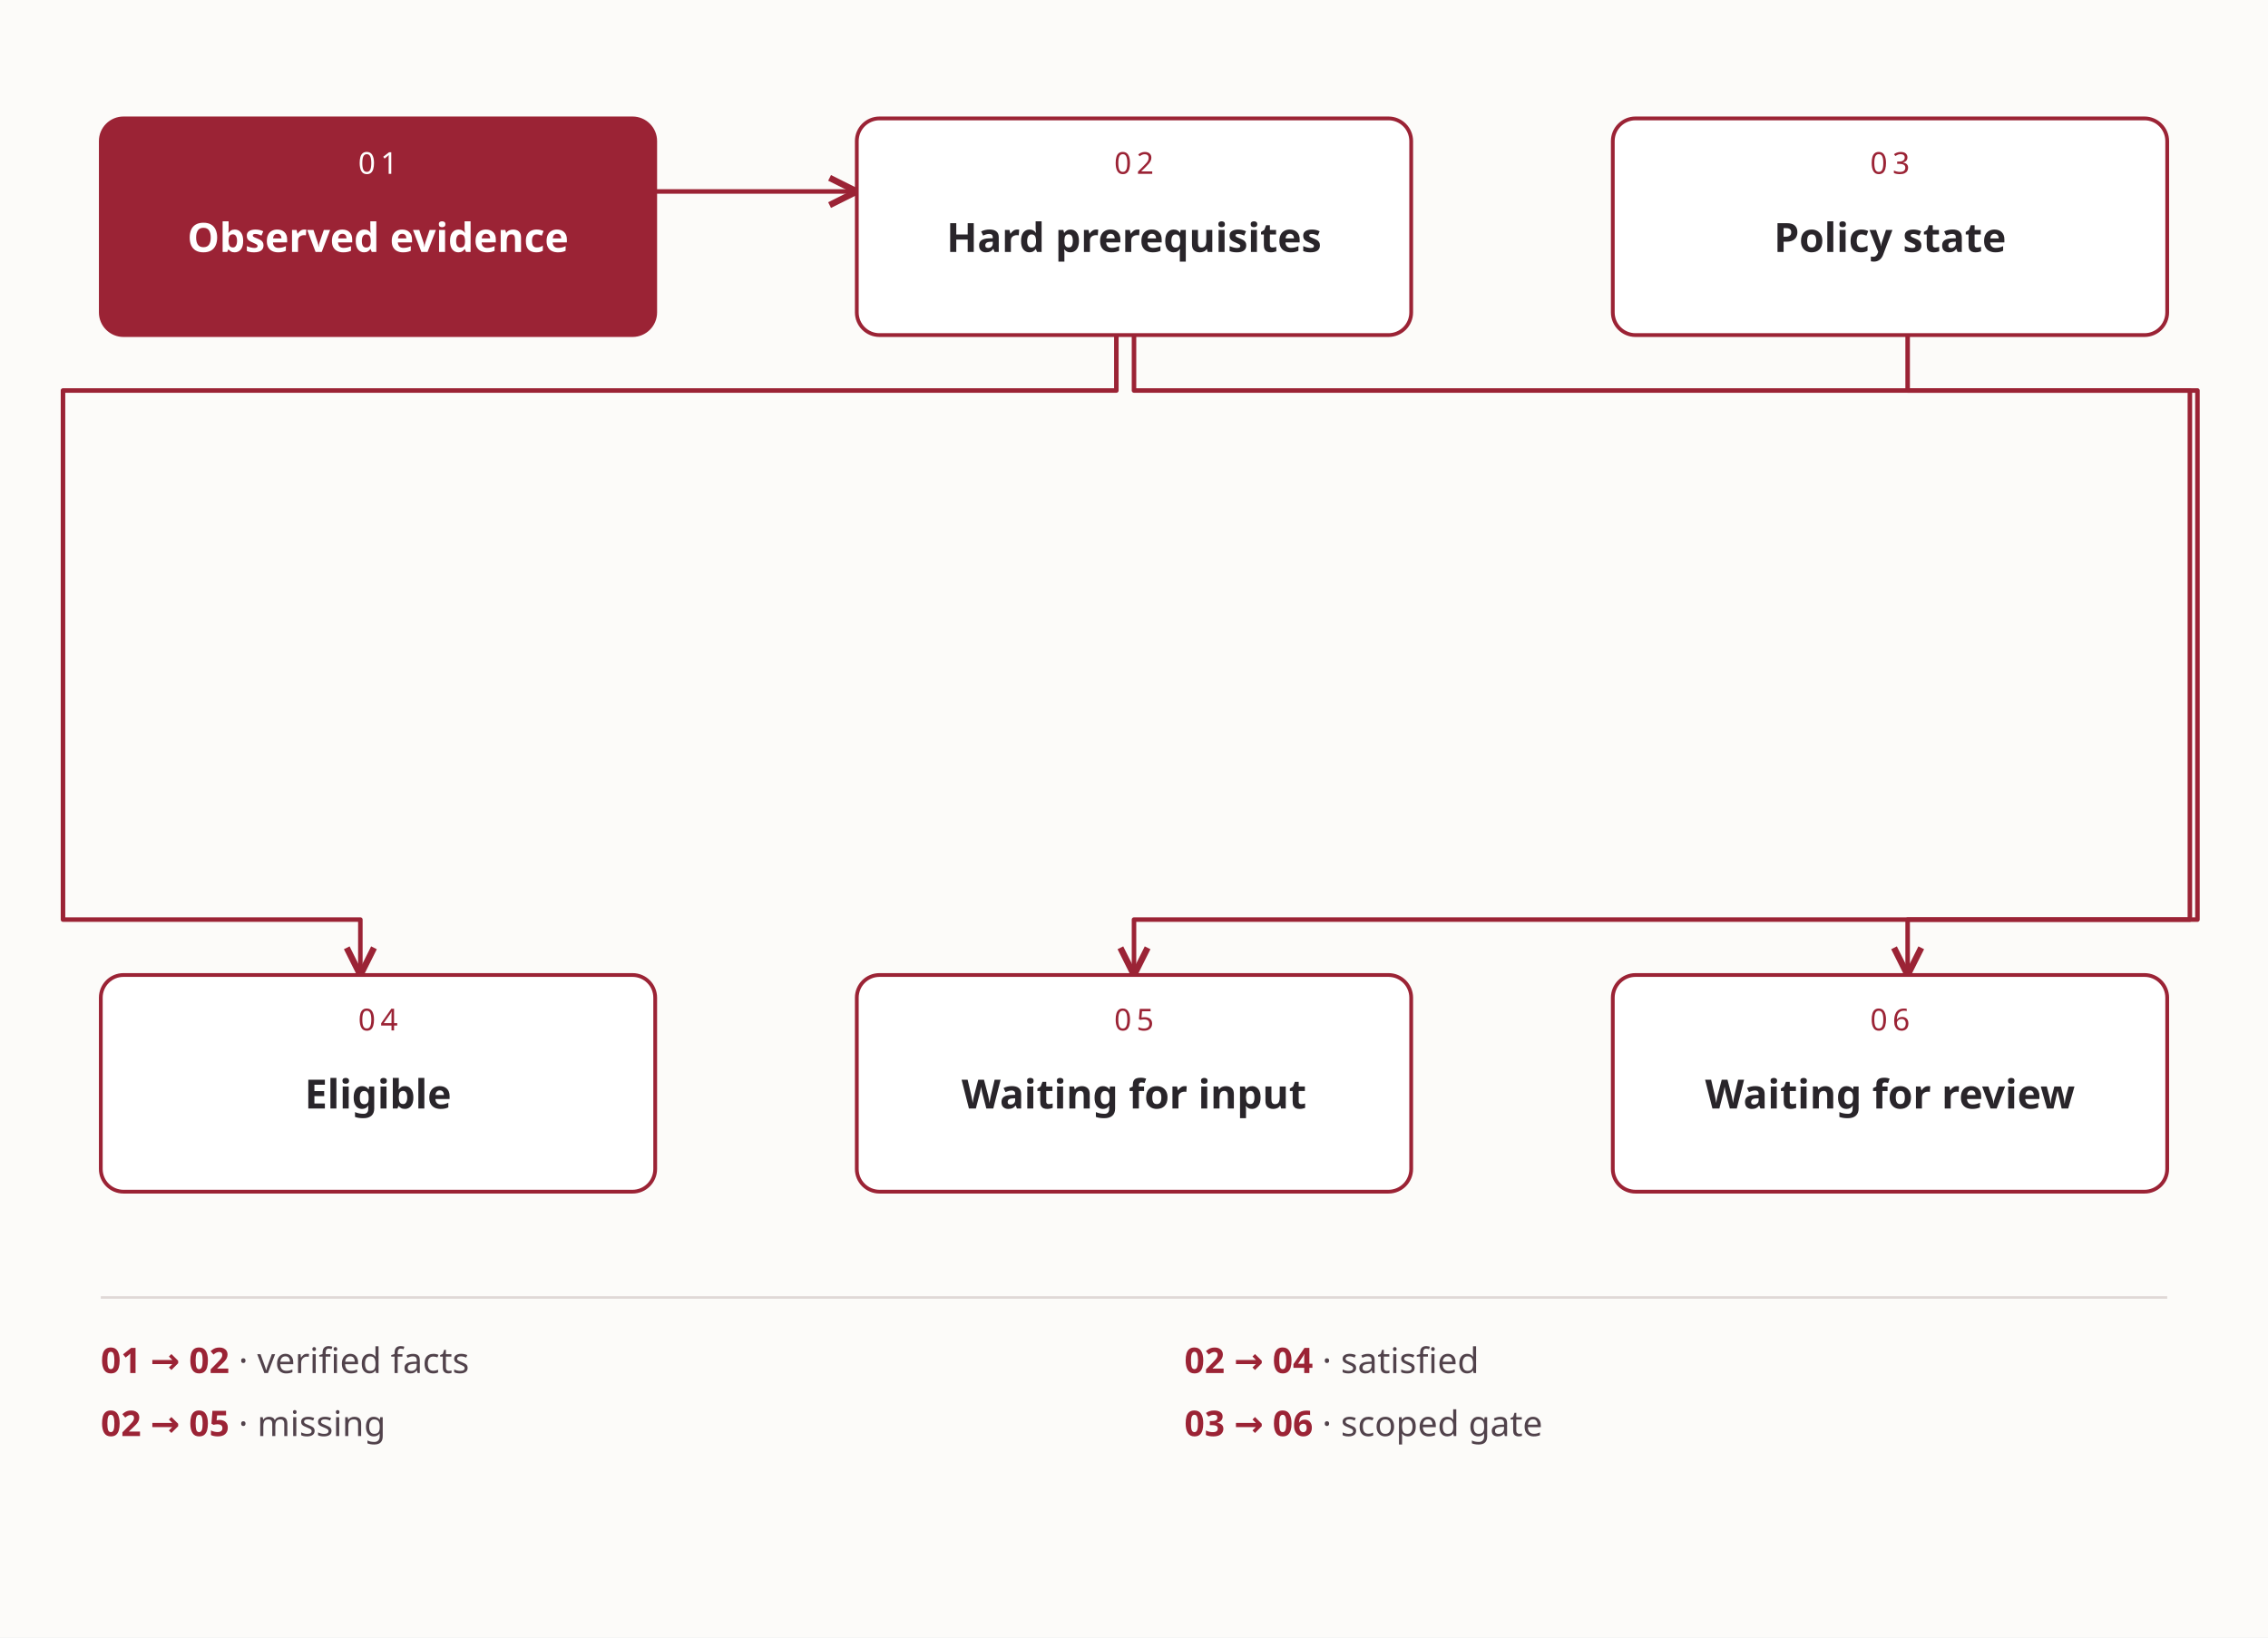
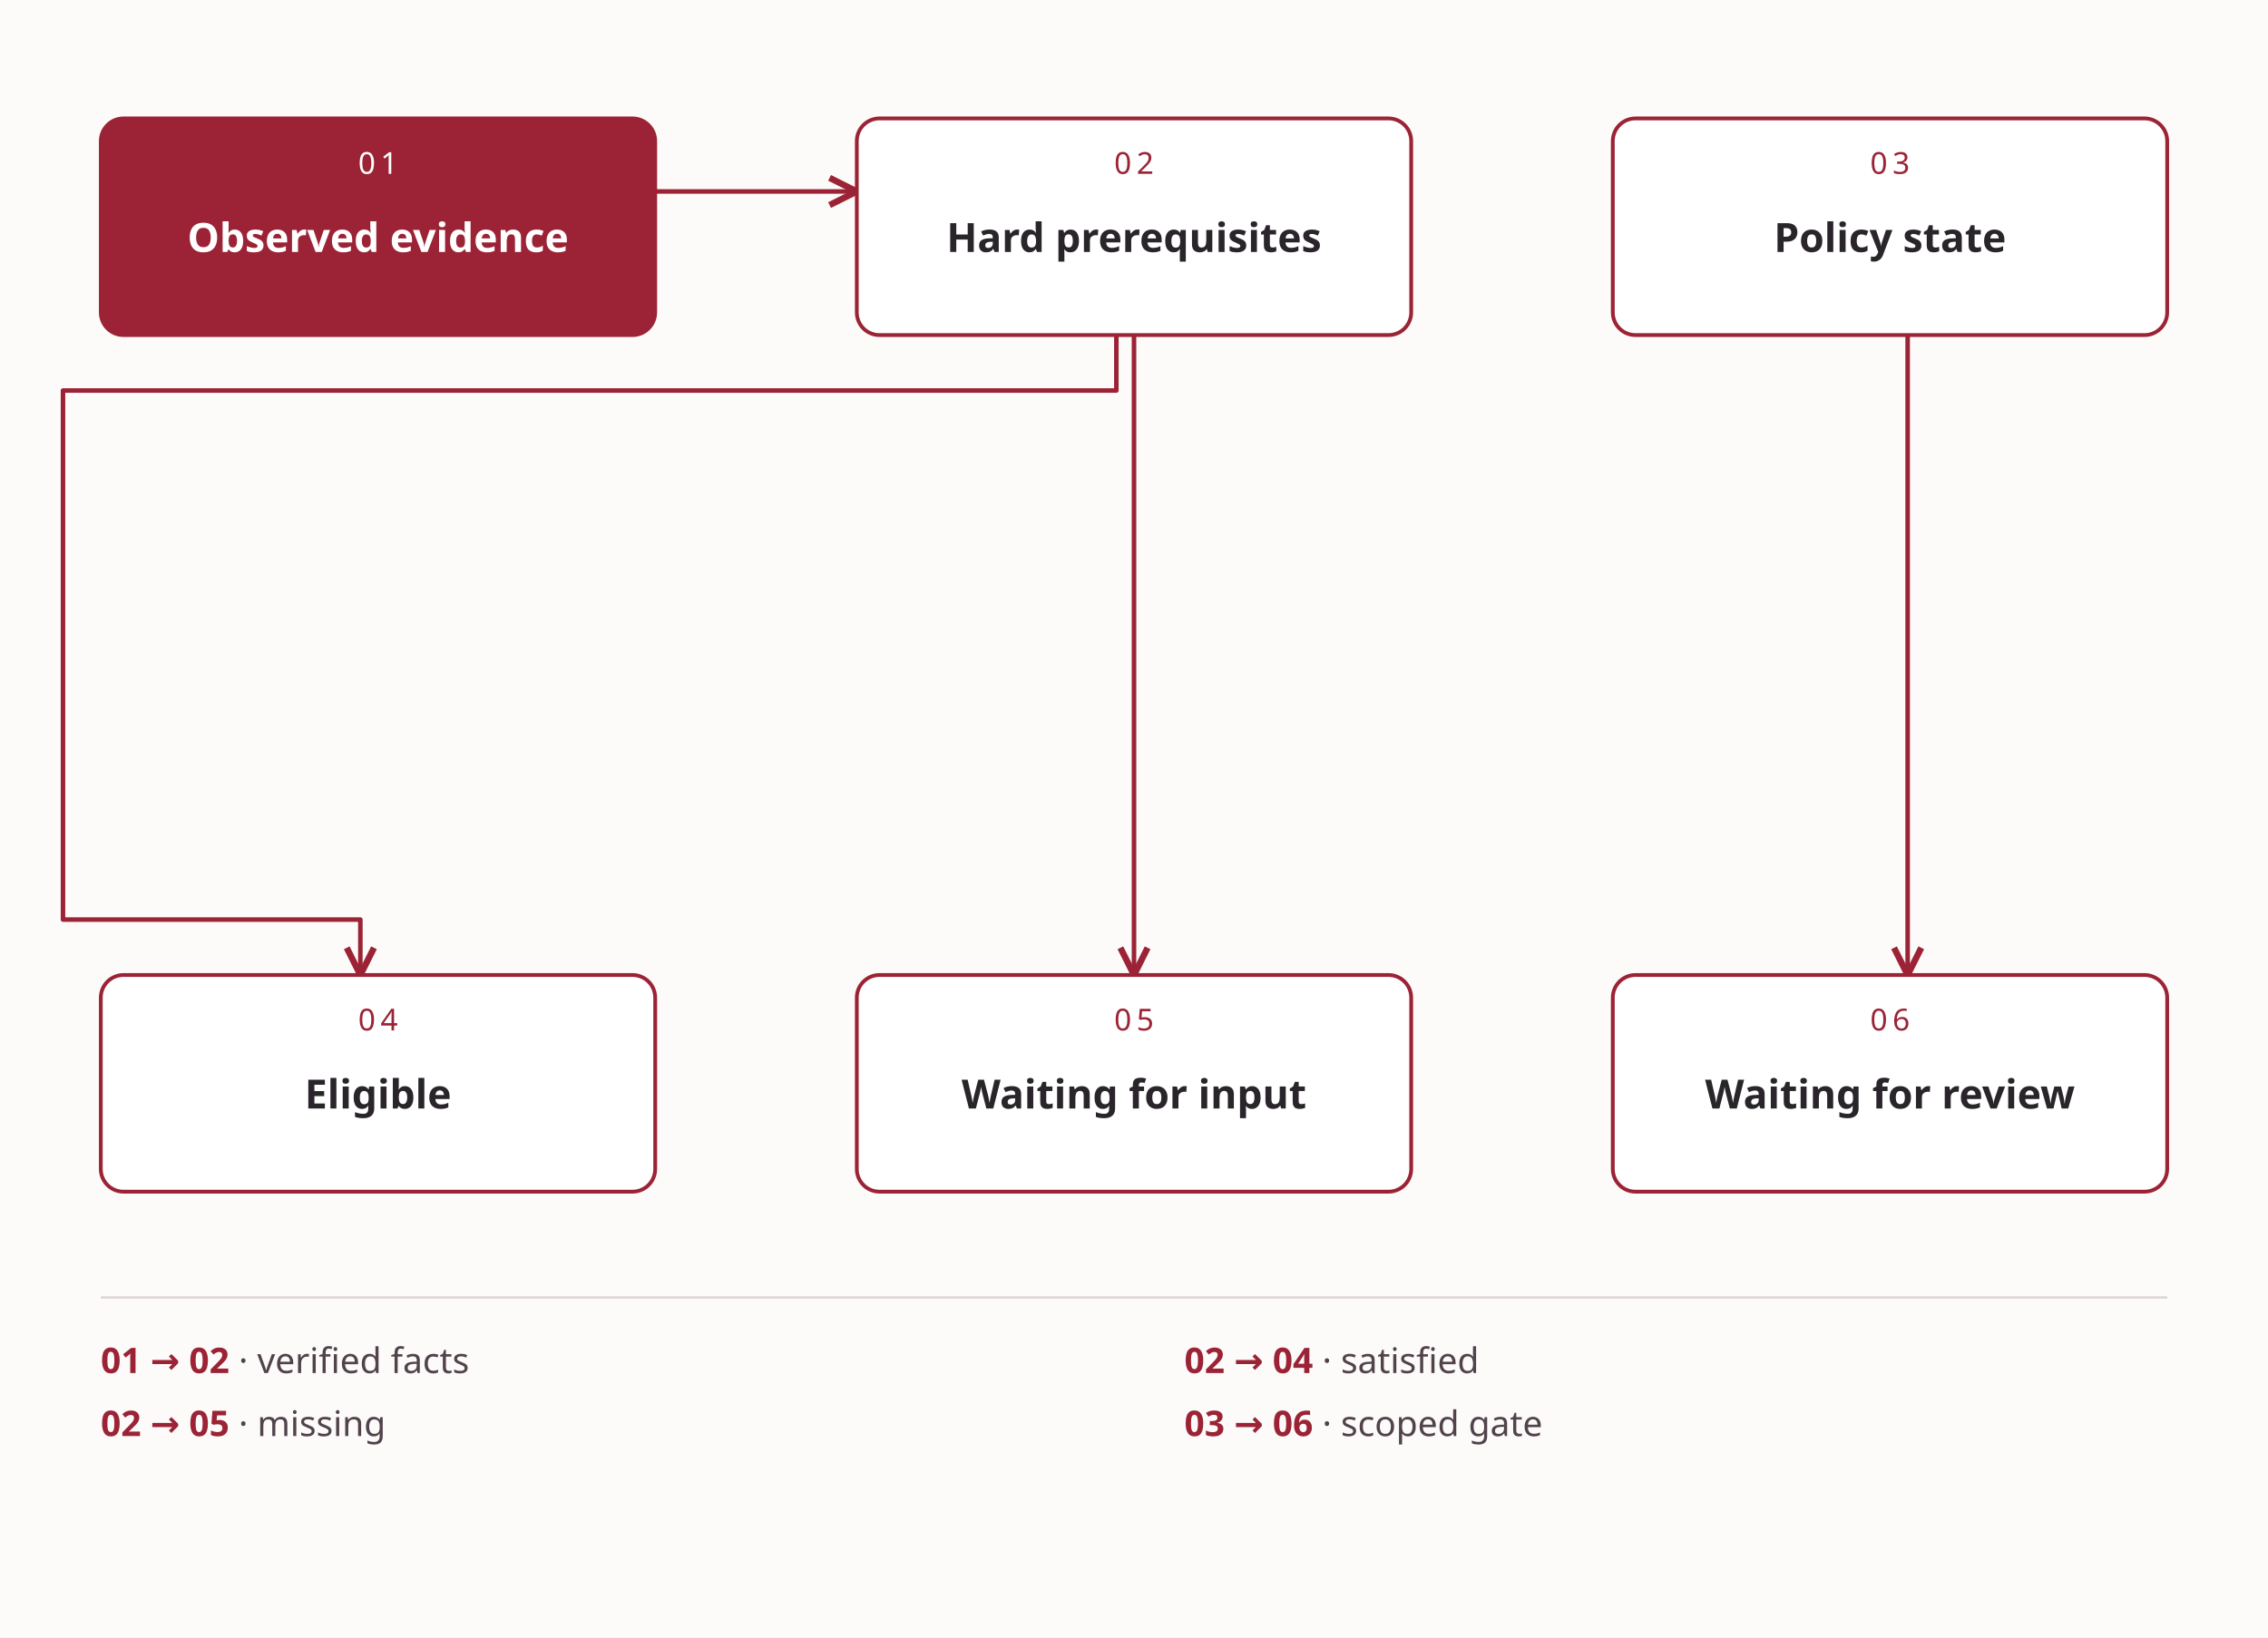
<svg xmlns="http://www.w3.org/2000/svg" viewBox="0 0 900 650" role="img" aria-labelledby="title-frontier">
  <defs>
    <marker id="arrow-frontier" markerWidth="8" markerHeight="8" refX="7" refY="4" orient="auto">
      <path d="M1 1L7 4L1 7" fill="none" stroke="#9b2335" stroke-width="1.4" />
    </marker>
  </defs>
  <rect width="900" height="650" fill="#fcfbf9" />
  <path class="connector" d="M260 76 L340 76" fill="none" stroke="#9b2335" stroke-width="1.8" stroke-linejoin="round" marker-end="url(#arrow-frontier)" />
  <path class="connector" d="M443 133 L443 155 L25 155 L25 365 L143 365 L143 387" fill="none" stroke="#9b2335" stroke-width="1.8" stroke-linejoin="round" marker-end="url(#arrow-frontier)" />
-   <path class="connector" d="M450 133 L450 155 L872 155 L872 365 L450 365 L450 387" fill="none" stroke="#9b2335" stroke-width="1.8" stroke-linejoin="round" marker-end="url(#arrow-frontier)" />
-   <path class="connector" d="M757 133 L757 155 L869 155 L869 365 L757 365 L757 387" fill="none" stroke="#9b2335" stroke-width="1.8" stroke-linejoin="round" marker-end="url(#arrow-frontier)" />
+   <path class="connector" d="M450 133 L450 387" fill="none" stroke="#9b2335" stroke-width="1.8" stroke-linejoin="round" marker-end="url(#arrow-frontier)" />
+   <path class="connector" d="M757 133 L757 387" fill="none" stroke="#9b2335" stroke-width="1.8" stroke-linejoin="round" marker-end="url(#arrow-frontier)" />
  <g class="node">
    <rect x="40" y="47" width="220" height="86" rx="9" fill="#9b2335" stroke="#9b2335" stroke-width="1.5" />
    <text x="150" y="69" text-anchor="middle" font-size="12" letter-spacing="2" font-family="sans-serif" fill="#fff">01</text>
    <text x="150" y="100" text-anchor="middle" font-size="16" font-weight="600" font-family="sans-serif" fill="#fff">
      <tspan x="150" dy="0">Observed evidence</tspan>
    </text>
  </g>
  <g class="node">
    <rect x="340" y="47" width="220" height="86" rx="9" fill="#fff" stroke="#9b2335" stroke-width="1.5" />
    <text x="450" y="69" text-anchor="middle" font-size="12" letter-spacing="2" font-family="sans-serif" fill="#9b2335">02</text>
    <text x="450" y="100" text-anchor="middle" font-size="16" font-weight="600" font-family="sans-serif" fill="#29252a">
      <tspan x="450" dy="0">Hard prerequisites</tspan>
    </text>
  </g>
  <g class="node">
    <rect x="640" y="47" width="220" height="86" rx="9" fill="#fff" stroke="#9b2335" stroke-width="1.5" />
    <text x="750" y="69" text-anchor="middle" font-size="12" letter-spacing="2" font-family="sans-serif" fill="#9b2335">03</text>
    <text x="750" y="100" text-anchor="middle" font-size="16" font-weight="600" font-family="sans-serif" fill="#29252a">
      <tspan x="750" dy="0">Policy state</tspan>
    </text>
  </g>
  <g class="node">
    <rect x="40" y="387" width="220" height="86" rx="9" fill="#fff" stroke="#9b2335" stroke-width="1.5" />
    <text x="150" y="409" text-anchor="middle" font-size="12" letter-spacing="2" font-family="sans-serif" fill="#9b2335">04</text>
    <text x="150" y="440" text-anchor="middle" font-size="16" font-weight="600" font-family="sans-serif" fill="#29252a">
      <tspan x="150" dy="0">Eligible</tspan>
    </text>
  </g>
  <g class="node">
    <rect x="340" y="387" width="220" height="86" rx="9" fill="#fff" stroke="#9b2335" stroke-width="1.5" />
    <text x="450" y="409" text-anchor="middle" font-size="12" letter-spacing="2" font-family="sans-serif" fill="#9b2335">05</text>
    <text x="450" y="440" text-anchor="middle" font-size="16" font-weight="600" font-family="sans-serif" fill="#29252a">
      <tspan x="450" dy="0">Waiting for input</tspan>
    </text>
  </g>
  <g class="node">
    <rect x="640" y="387" width="220" height="86" rx="9" fill="#fff" stroke="#9b2335" stroke-width="1.5" />
    <text x="750" y="409" text-anchor="middle" font-size="12" letter-spacing="2" font-family="sans-serif" fill="#9b2335">06</text>
    <text x="750" y="440" text-anchor="middle" font-size="16" font-weight="600" font-family="sans-serif" fill="#29252a">
      <tspan x="750" dy="0">Waiting for review</tspan>
    </text>
  </g>
  <path d="M40 515H860" stroke="#dfd8d6" />
  <text x="40" y="545" font-size="14" font-family="sans-serif" fill="#51424b">
    <tspan font-weight="700" fill="#9b2335">01 → 02</tspan> · verified facts</text>
  <text x="470" y="545" font-size="14" font-family="sans-serif" fill="#51424b">
    <tspan font-weight="700" fill="#9b2335">02 → 04</tspan> · satisfied</text>
  <text x="40" y="570" font-size="14" font-family="sans-serif" fill="#51424b">
    <tspan font-weight="700" fill="#9b2335">02 → 05</tspan> · missing</text>
  <text x="470" y="570" font-size="14" font-family="sans-serif" fill="#51424b">
    <tspan font-weight="700" fill="#9b2335">03 → 06</tspan> · scoped gate</text>
</svg>
